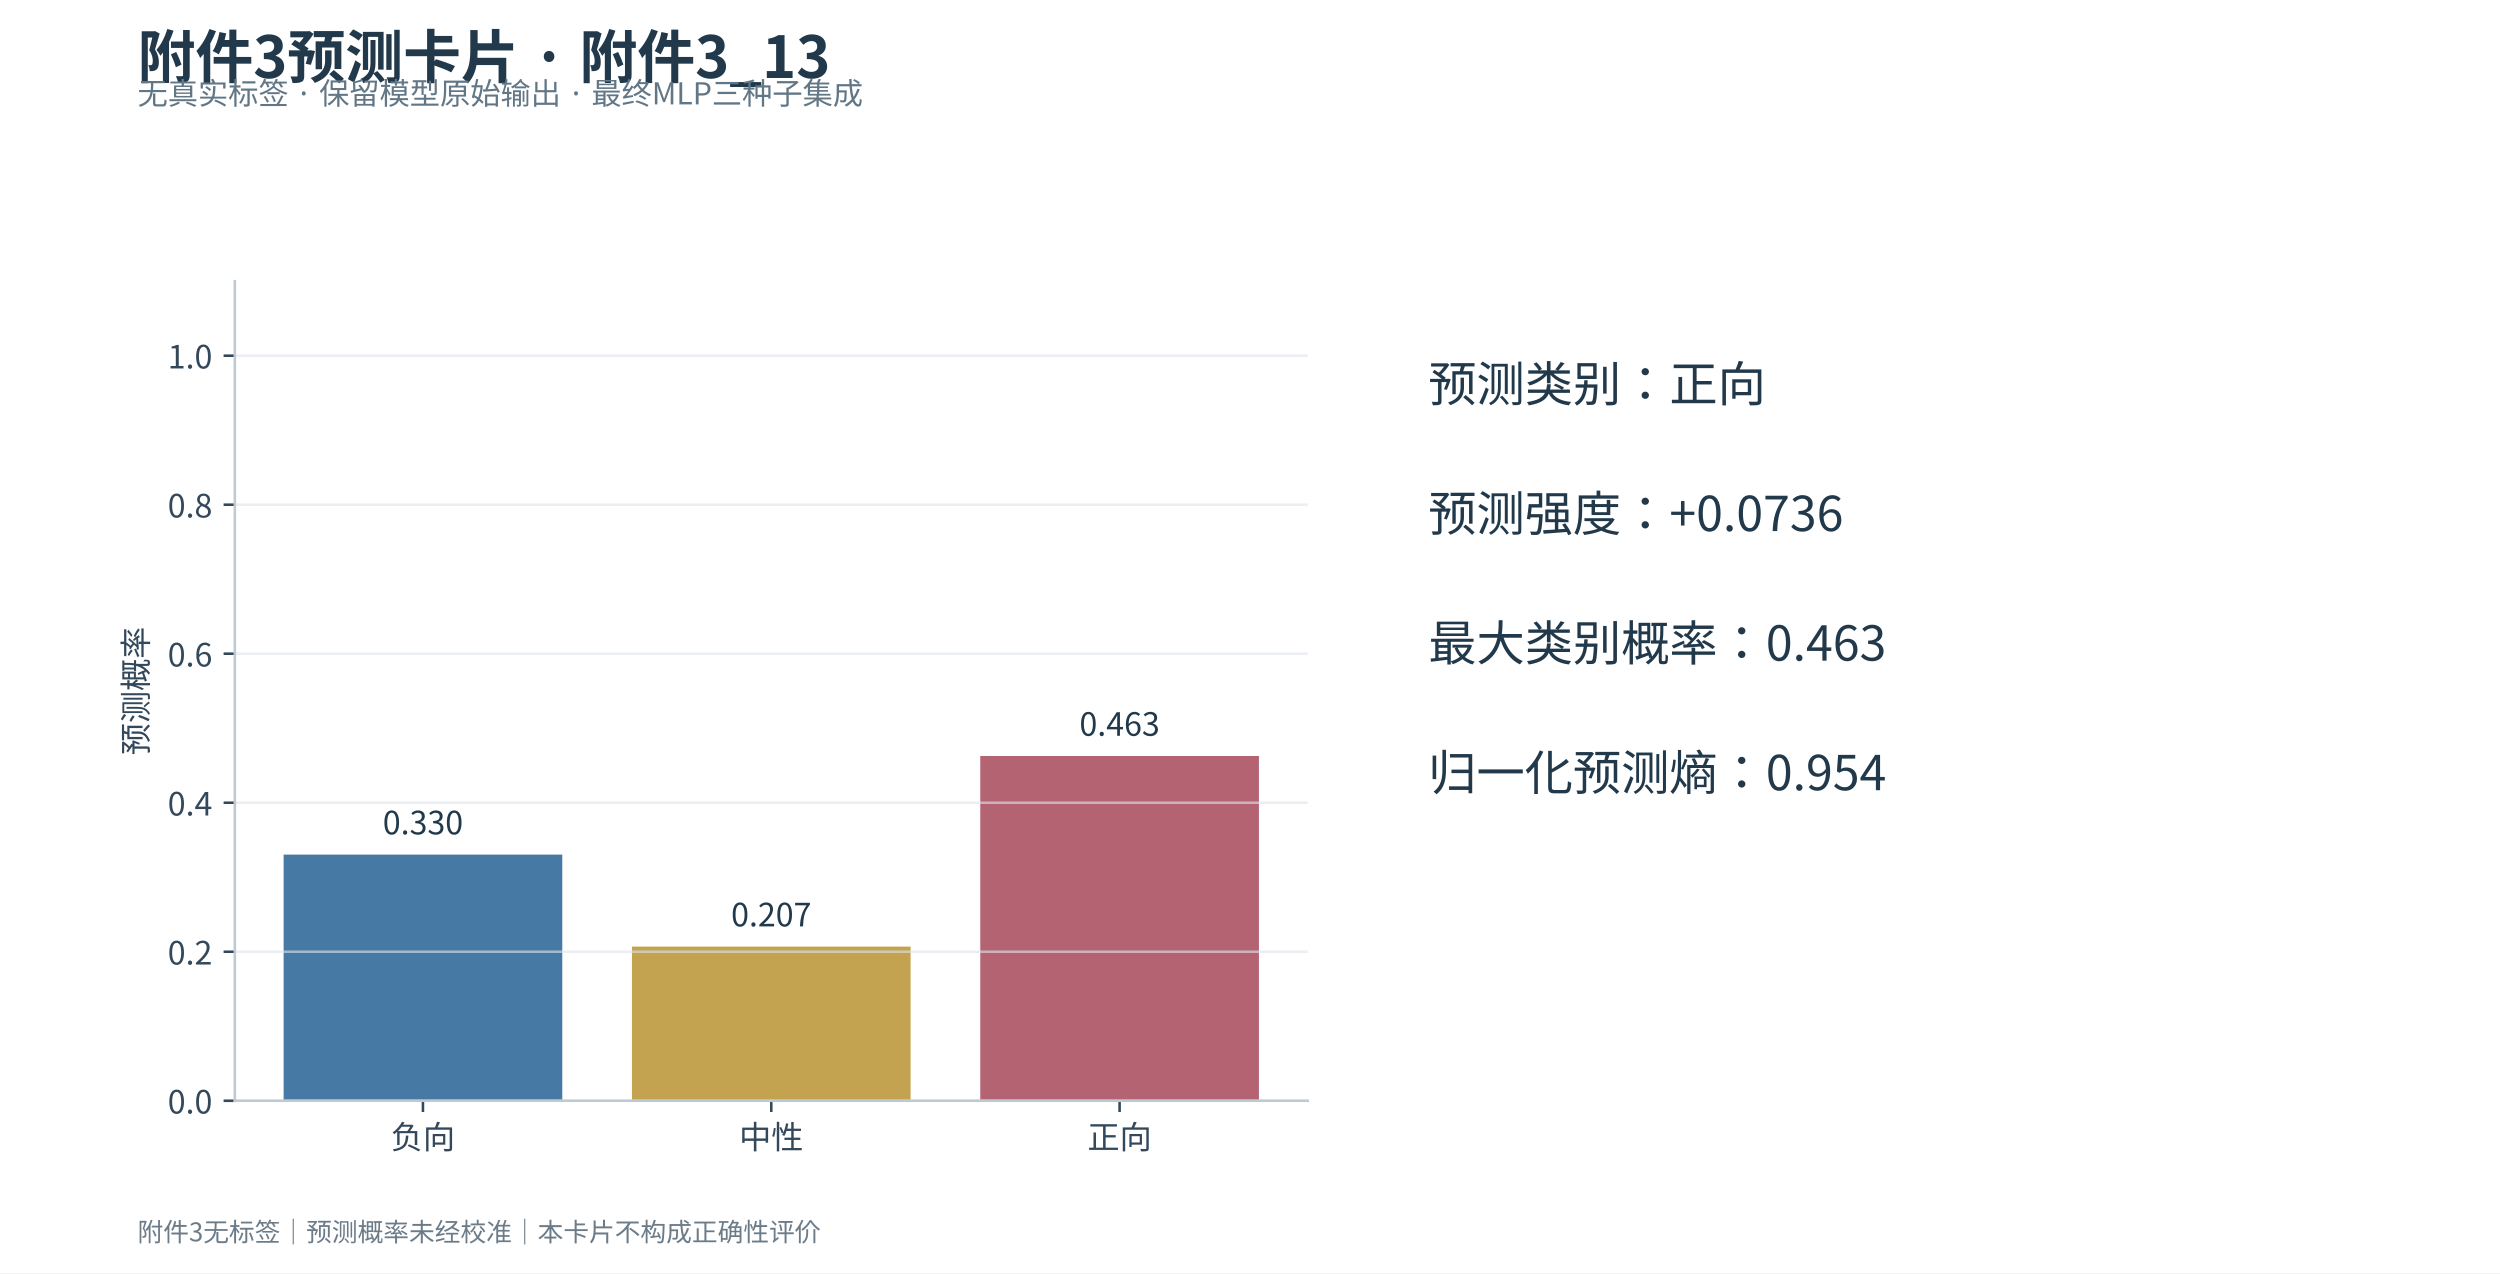
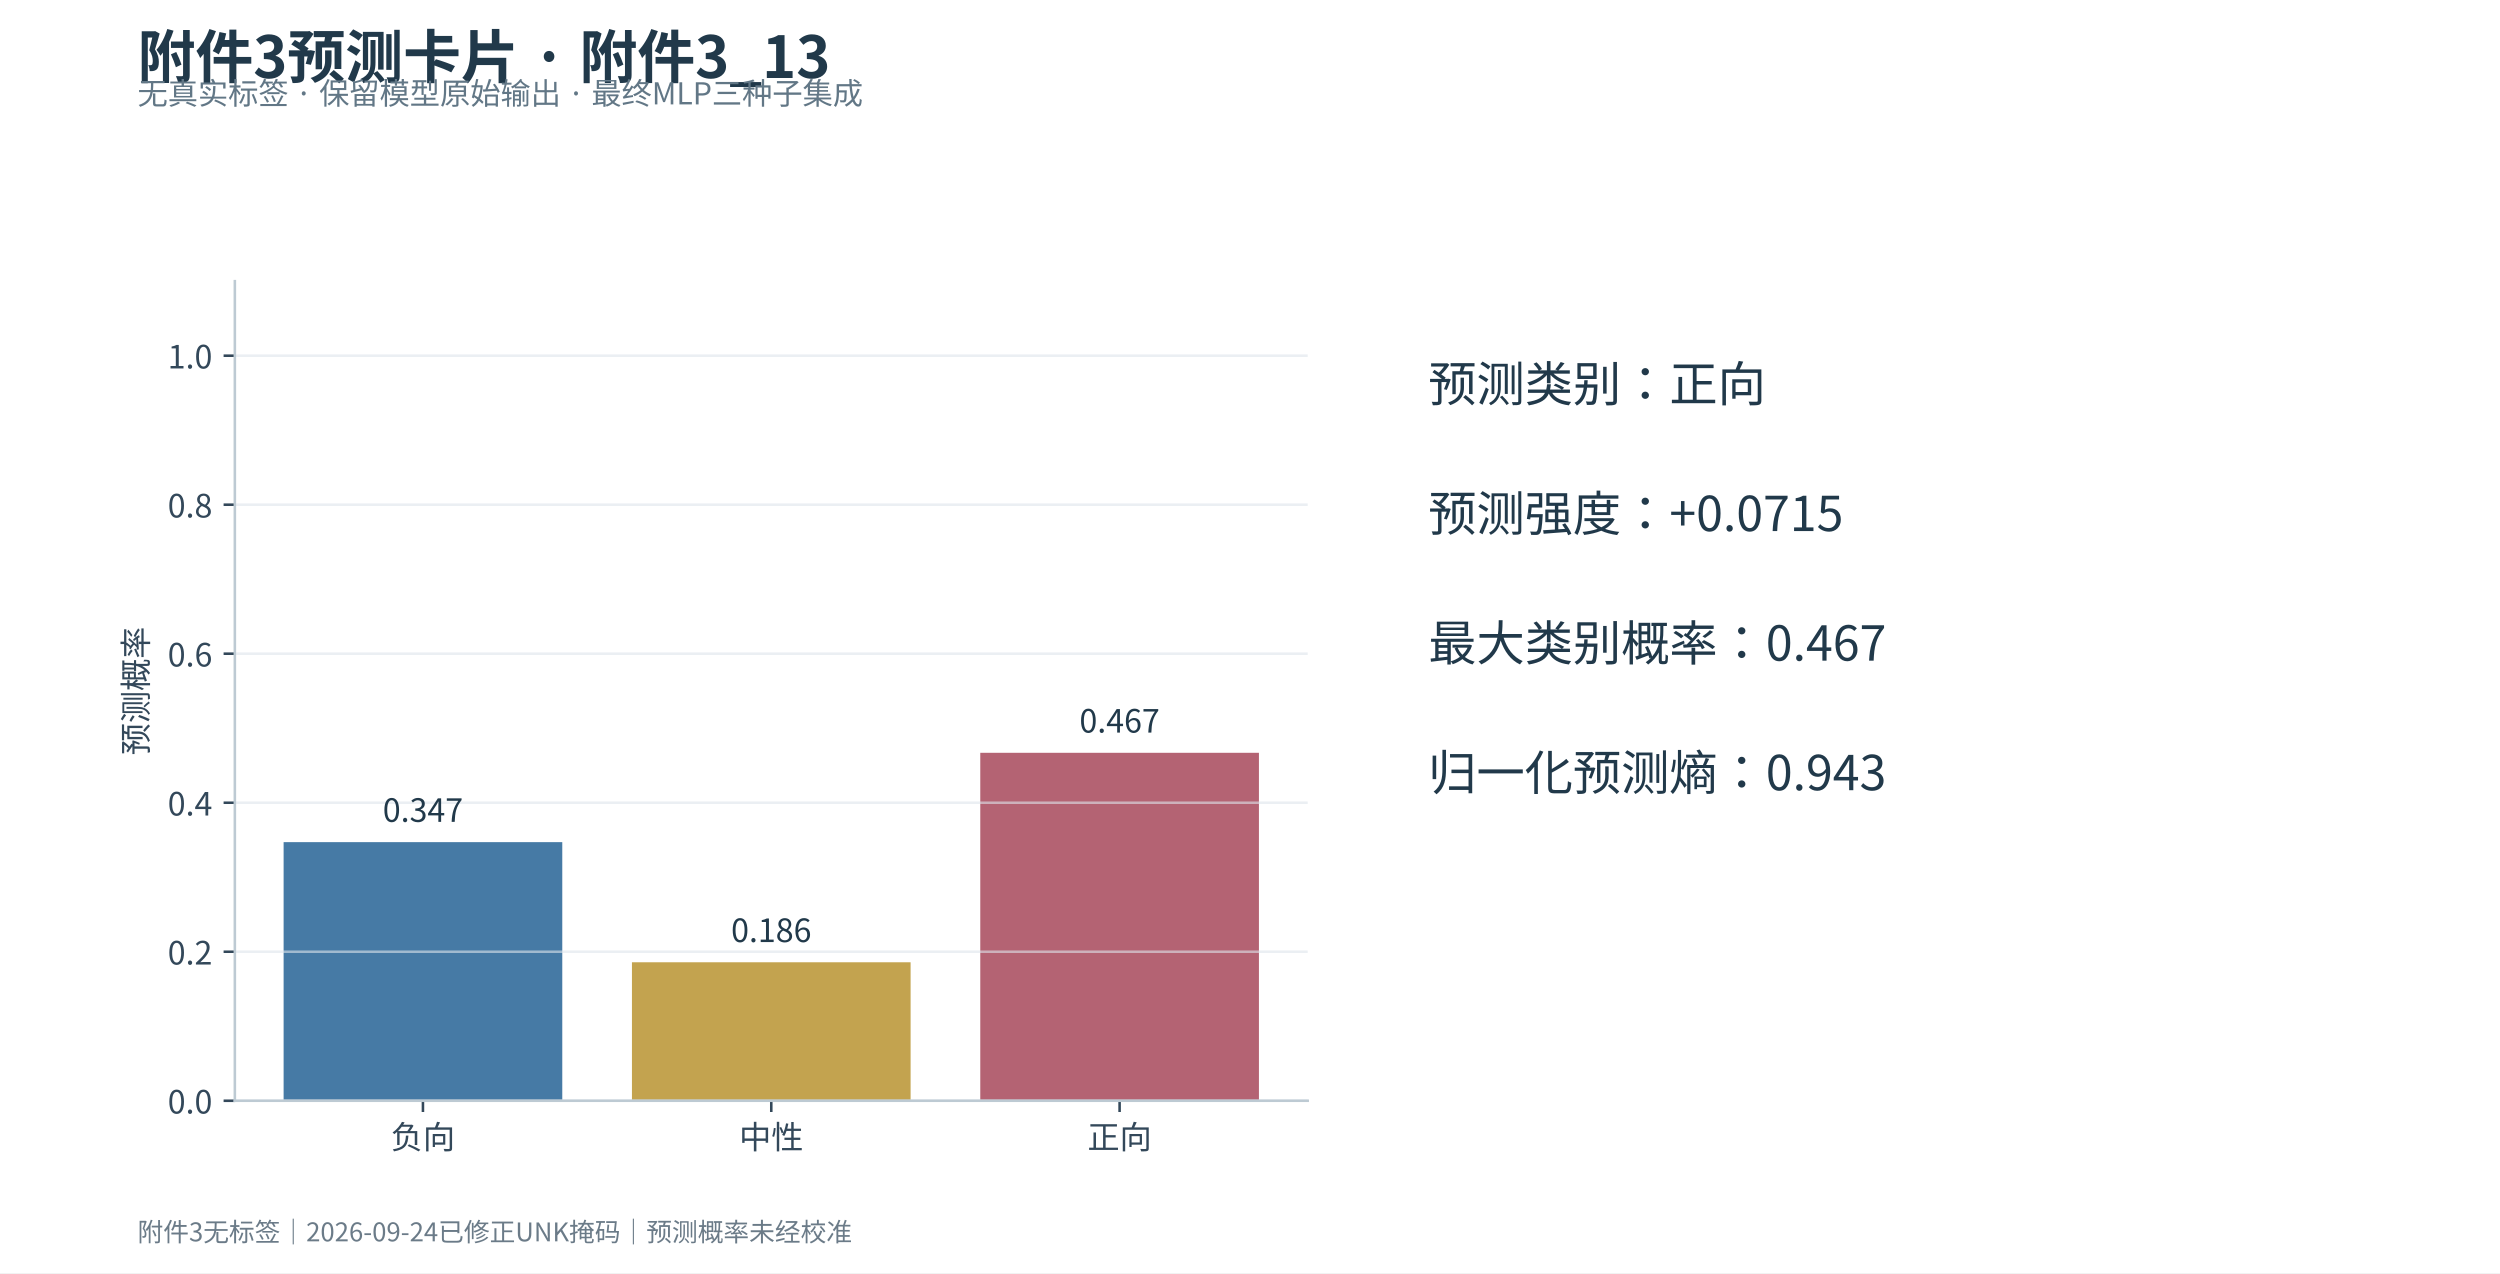
<svg xmlns="http://www.w3.org/2000/svg" xmlns:xlink="http://www.w3.org/1999/xlink" width="777.6pt" height="396pt" viewBox="0 0 777.6 396" version="1.1">
  <defs>
    <style type="text/css">*{stroke-linejoin: round; stroke-linecap: butt}</style>
  </defs>
  <g id="figure_1">
    <g id="patch_1">
      <path d="M 0 396  L 777.6 396  L 777.6 0  L 0 0  z " style="fill: #ffffff" />
    </g>
    <g id="axes_1">
      <g id="patch_2">
        <path d="M 73.046 342.38  L 406.747 342.38  L 406.747 87.457  L 73.046 87.457  z " style="fill: #ffffff" />
      </g>
      <g id="patch_3">
-         <path d="M 88.214 342.38  L 174.89 342.38  L 174.89 265.811  L 88.214 265.811  z " clip-path="url(#p29882b67e1)" style="fill: #467aa5" />
+         <path d="M 88.214 342.38  L 174.89 342.38  L 174.89 261.927  L 88.214 261.927  z " clip-path="url(#pdd725040a7)" style="fill: #467aa5" />
      </g>
      <g id="patch_4">
-         <path d="M 196.559 342.38  L 283.234 342.38  L 283.234 294.428  L 196.559 294.428  z " clip-path="url(#p29882b67e1)" style="fill: #c3a34f" />
+         <path d="M 196.559 342.38  L 283.234 342.38  L 283.234 299.305  L 196.559 299.305  z " clip-path="url(#pdd725040a7)" style="fill: #c3a34f" />
      </g>
      <g id="patch_5">
-         <path d="M 304.903 342.38  L 391.579 342.38  L 391.579 235.154  L 304.903 235.154  z " clip-path="url(#p29882b67e1)" style="fill: #b46373" />
+         <path d="M 304.903 342.38  L 391.579 342.38  L 391.579 234.16  L 304.903 234.16  z " clip-path="url(#pdd725040a7)" style="fill: #b46373" />
      </g>
      <g id="matplotlib.axis_1">
        <g id="xtick_1">
          <g id="line2d_1">
            <defs>
-               <path id="m1b32753264" d="M 0 0  L 0 3.5  " style="stroke: #33485a; stroke-width: 0.8" />
+               <path id="m1b18fd7393" d="M 0 0  L 0 3.5  " style="stroke: #33485a; stroke-width: 0.8" />
            </defs>
            <g>
-               <use xlink:href="#m1b32753264" x="131.552" y="342.38" style="fill: #33485a; stroke: #33485a; stroke-width: 0.8" />
+               <use xlink:href="#m1b18fd7393" x="131.552" y="342.38" style="fill: #33485a; stroke: #33485a; stroke-width: 0.8" />
            </g>
          </g>
          <g id="text_1">
            <text style="font-size: 10px; font-family: 'Noto Sans CJK JP'; text-anchor: middle; fill: #33485a" x="131.552" y="357.339" transform="rotate(-0 131.552 357.3394)">负向</text>
          </g>
        </g>
        <g id="xtick_2">
          <g id="line2d_2">
            <g>
-               <use xlink:href="#m1b32753264" x="239.897" y="342.38" style="fill: #33485a; stroke: #33485a; stroke-width: 0.8" />
+               <use xlink:href="#m1b18fd7393" x="239.897" y="342.38" style="fill: #33485a; stroke: #33485a; stroke-width: 0.8" />
            </g>
          </g>
          <g id="text_2">
            <text style="font-size: 10px; font-family: 'Noto Sans CJK JP'; text-anchor: middle; fill: #33485a" x="239.897" y="357.339" transform="rotate(-0 239.8965 357.3394)">中性</text>
          </g>
        </g>
        <g id="xtick_3">
          <g id="line2d_3">
            <g>
-               <use xlink:href="#m1b32753264" x="348.241" y="342.38" style="fill: #33485a; stroke: #33485a; stroke-width: 0.8" />
+               <use xlink:href="#m1b18fd7393" x="348.241" y="342.38" style="fill: #33485a; stroke: #33485a; stroke-width: 0.8" />
            </g>
          </g>
          <g id="text_3">
            <text style="font-size: 10px; font-family: 'Noto Sans CJK JP'; text-anchor: middle; fill: #33485a" x="348.241" y="357.339" transform="rotate(-0 348.241 357.3394)">正向</text>
          </g>
        </g>
      </g>
      <g id="matplotlib.axis_2">
        <g id="ytick_1">
          <g id="line2d_4">
-             <path d="M 73.046 342.38  L 406.747 342.38  " clip-path="url(#p29882b67e1)" style="fill: none; stroke: #dde5eb; stroke-opacity: 0.6; stroke-width: 0.8; stroke-linecap: square" />
+             <path d="M 73.046 342.38  L 406.747 342.38  " clip-path="url(#pdd725040a7)" style="fill: none; stroke: #dde5eb; stroke-opacity: 0.6; stroke-width: 0.8; stroke-linecap: square" />
          </g>
          <g id="line2d_5">
            <defs>
-               <path id="mc880912709" d="M 0 0  L -3.5 0  " style="stroke: #33485a; stroke-width: 0.8" />
+               <path id="mb42b90fb6d" d="M 0 0  L -3.5 0  " style="stroke: #33485a; stroke-width: 0.8" />
            </defs>
            <g>
-               <use xlink:href="#mc880912709" x="73.046" y="342.38" style="fill: #33485a; stroke: #33485a; stroke-width: 0.8" />
+               <use xlink:href="#mb42b90fb6d" x="73.046" y="342.38" style="fill: #33485a; stroke: #33485a; stroke-width: 0.8" />
            </g>
          </g>
          <g id="text_4">
            <text style="font-size: 10px; font-family: 'Noto Sans CJK JP'; text-anchor: end; fill: #33485a" x="66.046" y="346.36" transform="rotate(-0 66.046 346.3597)">0.0</text>
          </g>
        </g>
        <g id="ytick_2">
          <g id="line2d_6">
-             <path d="M 73.046 296.03  L 406.747 296.03  " clip-path="url(#p29882b67e1)" style="fill: none; stroke: #dde5eb; stroke-opacity: 0.6; stroke-width: 0.8; stroke-linecap: square" />
+             <path d="M 73.046 296.03  L 406.747 296.03  " clip-path="url(#pdd725040a7)" style="fill: none; stroke: #dde5eb; stroke-opacity: 0.6; stroke-width: 0.8; stroke-linecap: square" />
          </g>
          <g id="line2d_7">
            <g>
-               <use xlink:href="#mc880912709" x="73.046" y="296.03" style="fill: #33485a; stroke: #33485a; stroke-width: 0.8" />
+               <use xlink:href="#mb42b90fb6d" x="73.046" y="296.03" style="fill: #33485a; stroke: #33485a; stroke-width: 0.8" />
            </g>
          </g>
          <g id="text_5">
            <text style="font-size: 10px; font-family: 'Noto Sans CJK JP'; text-anchor: end; fill: #33485a" x="66.046" y="300.01" transform="rotate(-0 66.046 300.0101)">0.2</text>
          </g>
        </g>
        <g id="ytick_3">
          <g id="line2d_8">
-             <path d="M 73.046 249.681  L 406.747 249.681  " clip-path="url(#p29882b67e1)" style="fill: none; stroke: #dde5eb; stroke-opacity: 0.6; stroke-width: 0.8; stroke-linecap: square" />
+             <path d="M 73.046 249.681  L 406.747 249.681  " clip-path="url(#pdd725040a7)" style="fill: none; stroke: #dde5eb; stroke-opacity: 0.6; stroke-width: 0.8; stroke-linecap: square" />
          </g>
          <g id="line2d_9">
            <g>
-               <use xlink:href="#mc880912709" x="73.046" y="249.681" style="fill: #33485a; stroke: #33485a; stroke-width: 0.8" />
+               <use xlink:href="#mb42b90fb6d" x="73.046" y="249.681" style="fill: #33485a; stroke: #33485a; stroke-width: 0.8" />
            </g>
          </g>
          <g id="text_6">
            <text style="font-size: 10px; font-family: 'Noto Sans CJK JP'; text-anchor: end; fill: #33485a" x="66.046" y="253.661" transform="rotate(-0 66.046 253.6606)">0.4</text>
          </g>
        </g>
        <g id="ytick_4">
          <g id="line2d_10">
-             <path d="M 73.046 203.331  L 406.747 203.331  " clip-path="url(#p29882b67e1)" style="fill: none; stroke: #dde5eb; stroke-opacity: 0.6; stroke-width: 0.8; stroke-linecap: square" />
+             <path d="M 73.046 203.331  L 406.747 203.331  " clip-path="url(#pdd725040a7)" style="fill: none; stroke: #dde5eb; stroke-opacity: 0.6; stroke-width: 0.8; stroke-linecap: square" />
          </g>
          <g id="line2d_11">
            <g>
-               <use xlink:href="#mc880912709" x="73.046" y="203.331" style="fill: #33485a; stroke: #33485a; stroke-width: 0.8" />
+               <use xlink:href="#mb42b90fb6d" x="73.046" y="203.331" style="fill: #33485a; stroke: #33485a; stroke-width: 0.8" />
            </g>
          </g>
          <g id="text_7">
            <text style="font-size: 10px; font-family: 'Noto Sans CJK JP'; text-anchor: end; fill: #33485a" x="66.046" y="207.311" transform="rotate(-0 66.046 207.3111)">0.6</text>
          </g>
        </g>
        <g id="ytick_5">
          <g id="line2d_12">
-             <path d="M 73.046 156.982  L 406.747 156.982  " clip-path="url(#p29882b67e1)" style="fill: none; stroke: #dde5eb; stroke-opacity: 0.6; stroke-width: 0.8; stroke-linecap: square" />
+             <path d="M 73.046 156.982  L 406.747 156.982  " clip-path="url(#pdd725040a7)" style="fill: none; stroke: #dde5eb; stroke-opacity: 0.6; stroke-width: 0.8; stroke-linecap: square" />
          </g>
          <g id="line2d_13">
            <g>
-               <use xlink:href="#mc880912709" x="73.046" y="156.982" style="fill: #33485a; stroke: #33485a; stroke-width: 0.8" />
+               <use xlink:href="#mb42b90fb6d" x="73.046" y="156.982" style="fill: #33485a; stroke: #33485a; stroke-width: 0.8" />
            </g>
          </g>
          <g id="text_8">
            <text style="font-size: 10px; font-family: 'Noto Sans CJK JP'; text-anchor: end; fill: #33485a" x="66.046" y="160.962" transform="rotate(-0 66.046 160.9615)">0.8</text>
          </g>
        </g>
        <g id="ytick_6">
          <g id="line2d_14">
-             <path d="M 73.046 110.632  L 406.747 110.632  " clip-path="url(#p29882b67e1)" style="fill: none; stroke: #dde5eb; stroke-opacity: 0.6; stroke-width: 0.8; stroke-linecap: square" />
+             <path d="M 73.046 110.632  L 406.747 110.632  " clip-path="url(#pdd725040a7)" style="fill: none; stroke: #dde5eb; stroke-opacity: 0.6; stroke-width: 0.8; stroke-linecap: square" />
          </g>
          <g id="line2d_15">
            <g>
-               <use xlink:href="#mc880912709" x="73.046" y="110.632" style="fill: #33485a; stroke: #33485a; stroke-width: 0.8" />
+               <use xlink:href="#mb42b90fb6d" x="73.046" y="110.632" style="fill: #33485a; stroke: #33485a; stroke-width: 0.8" />
            </g>
          </g>
          <g id="text_9">
            <text style="font-size: 10px; font-family: 'Noto Sans CJK JP'; text-anchor: end; fill: #33485a" x="66.046" y="114.612" transform="rotate(-0 66.046 114.612)">1.0</text>
          </g>
        </g>
        <g id="text_10">
          <text style="font-size: 10px; font-family: 'Noto Sans CJK JP'; text-anchor: middle; fill: #33485a" x="45.876" y="214.919" transform="rotate(-90 45.87569 214.9187)">预测概率</text>
        </g>
      </g>
      <g id="patch_6">
        <path d="M 73.046 342.38  L 73.046 87.457  " style="fill: none; stroke: #bdcad3; stroke-width: 0.8; stroke-linejoin: miter; stroke-linecap: square" />
      </g>
      <g id="patch_7">
        <path d="M 73.046 342.38  L 406.747 342.38  " style="fill: none; stroke: #bdcad3; stroke-width: 0.8; stroke-linejoin: miter; stroke-linecap: square" />
      </g>
      <g id="text_11">
-         <text style="font-size: 10px; font-family: 'Noto Sans CJK JP'; text-anchor: middle; fill: #21394a" x="131.552" y="259.52" transform="rotate(-0 131.552 259.5202)">0.330</text>
+         <text style="font-size: 10px; font-family: 'Noto Sans CJK JP'; text-anchor: middle; fill: #21394a" x="131.552" y="255.636" transform="rotate(-0 131.552 255.6364)">0.347</text>
      </g>
      <g id="text_12">
-         <text style="font-size: 10px; font-family: 'Noto Sans CJK JP'; text-anchor: middle; fill: #21394a" x="239.897" y="288.137" transform="rotate(-0 239.8965 288.1373)">0.207</text>
+         <text style="font-size: 10px; font-family: 'Noto Sans CJK JP'; text-anchor: middle; fill: #21394a" x="239.897" y="293.014" transform="rotate(-0 239.8965 293.0142)">0.186</text>
      </g>
      <g id="text_13">
-         <text style="font-size: 10px; font-family: 'Noto Sans CJK JP'; text-anchor: middle; fill: #21394a" x="348.241" y="228.863" transform="rotate(-0 348.241 228.8629)">0.463</text>
+         <text style="font-size: 10px; font-family: 'Noto Sans CJK JP'; text-anchor: middle; fill: #21394a" x="348.241" y="227.87" transform="rotate(-0 348.241 227.8698)">0.467</text>
      </g>
    </g>
    <g id="axes_2">
      <g id="text_14">
        <text style="font-size: 15px; font-family: 'Noto Sans CJK JP'; fill: #21394a" transform="translate(444.2431 124.8888)">预测类别：正向</text>
        <text style="font-size: 15px; font-family: 'Noto Sans CJK JP'; fill: #21394a" transform="translate(444.2431 145.0394)" />
-         <text style="font-size: 15px; font-family: 'Noto Sans CJK JP'; fill: #21394a" transform="translate(444.2431 165.1901)">预测强度：+0.0736</text>
+         <text style="font-size: 15px; font-family: 'Noto Sans CJK JP'; fill: #21394a" transform="translate(444.2431 165.1901)">预测强度：+0.0715</text>
        <text style="font-size: 15px; font-family: 'Noto Sans CJK JP'; fill: #21394a" transform="translate(444.2431 185.3407)" />
-         <text style="font-size: 15px; font-family: 'Noto Sans CJK JP'; fill: #21394a" transform="translate(444.2431 205.4913)">最大类别概率：0.463</text>
+         <text style="font-size: 15px; font-family: 'Noto Sans CJK JP'; fill: #21394a" transform="translate(444.2431 205.4913)">最大类别概率：0.467</text>
        <text style="font-size: 15px; font-family: 'Noto Sans CJK JP'; fill: #21394a" transform="translate(444.2431 225.6419)" />
-         <text style="font-size: 15px; font-family: 'Noto Sans CJK JP'; fill: #21394a" transform="translate(444.2431 245.7926)">归一化预测熵：0.954</text>
+         <text style="font-size: 15px; font-family: 'Noto Sans CJK JP'; fill: #21394a" transform="translate(444.2431 245.7926)">归一化预测熵：0.943</text>
      </g>
    </g>
    <g id="text_15">
      <text style="font-weight: 700; font-size: 18px; font-family: 'Noto Sans CJK JP'; text-anchor: start; fill: #21394a" x="42.768" y="24.263" transform="rotate(-0 42.768 24.26344)">附件3预测卡片 · 附件3_13</text>
    </g>
    <g id="text_16">
      <text style="font-size: 9.4px; font-family: 'Noto Sans CJK JP'; text-anchor: start; fill: #627786" x="42.768" y="32.472" transform="rotate(-0 42.768 32.472)">无真实标签 · 保留模型原始输出 · 最终MLP三种子集成</text>
    </g>
    <g id="text_17">
-       <text style="font-size: 8px; font-family: 'Noto Sans CJK JP'; text-anchor: start; fill: #6b7b88" x="42.768" y="386.1" transform="rotate(-0 42.768 386.1)">附件3无标签｜预测概率未经校准｜本卡片不构成正确性评价</text>
+       <text style="font-size: 8px; font-family: 'Noto Sans CJK JP'; text-anchor: start; fill: #6b7b88" x="42.768" y="386.1" transform="rotate(-0 42.768 386.1)">附件3无标签｜2026-09-24已修正UNK掩码｜预测概率未经校准</text>
    </g>
  </g>
  <defs>
-     <clipPath id="p29882b67e1">
+     <clipPath id="pdd725040a7">
      <rect x="73.046" y="87.457" width="333.701" height="254.923" />
    </clipPath>
  </defs>
</svg>
